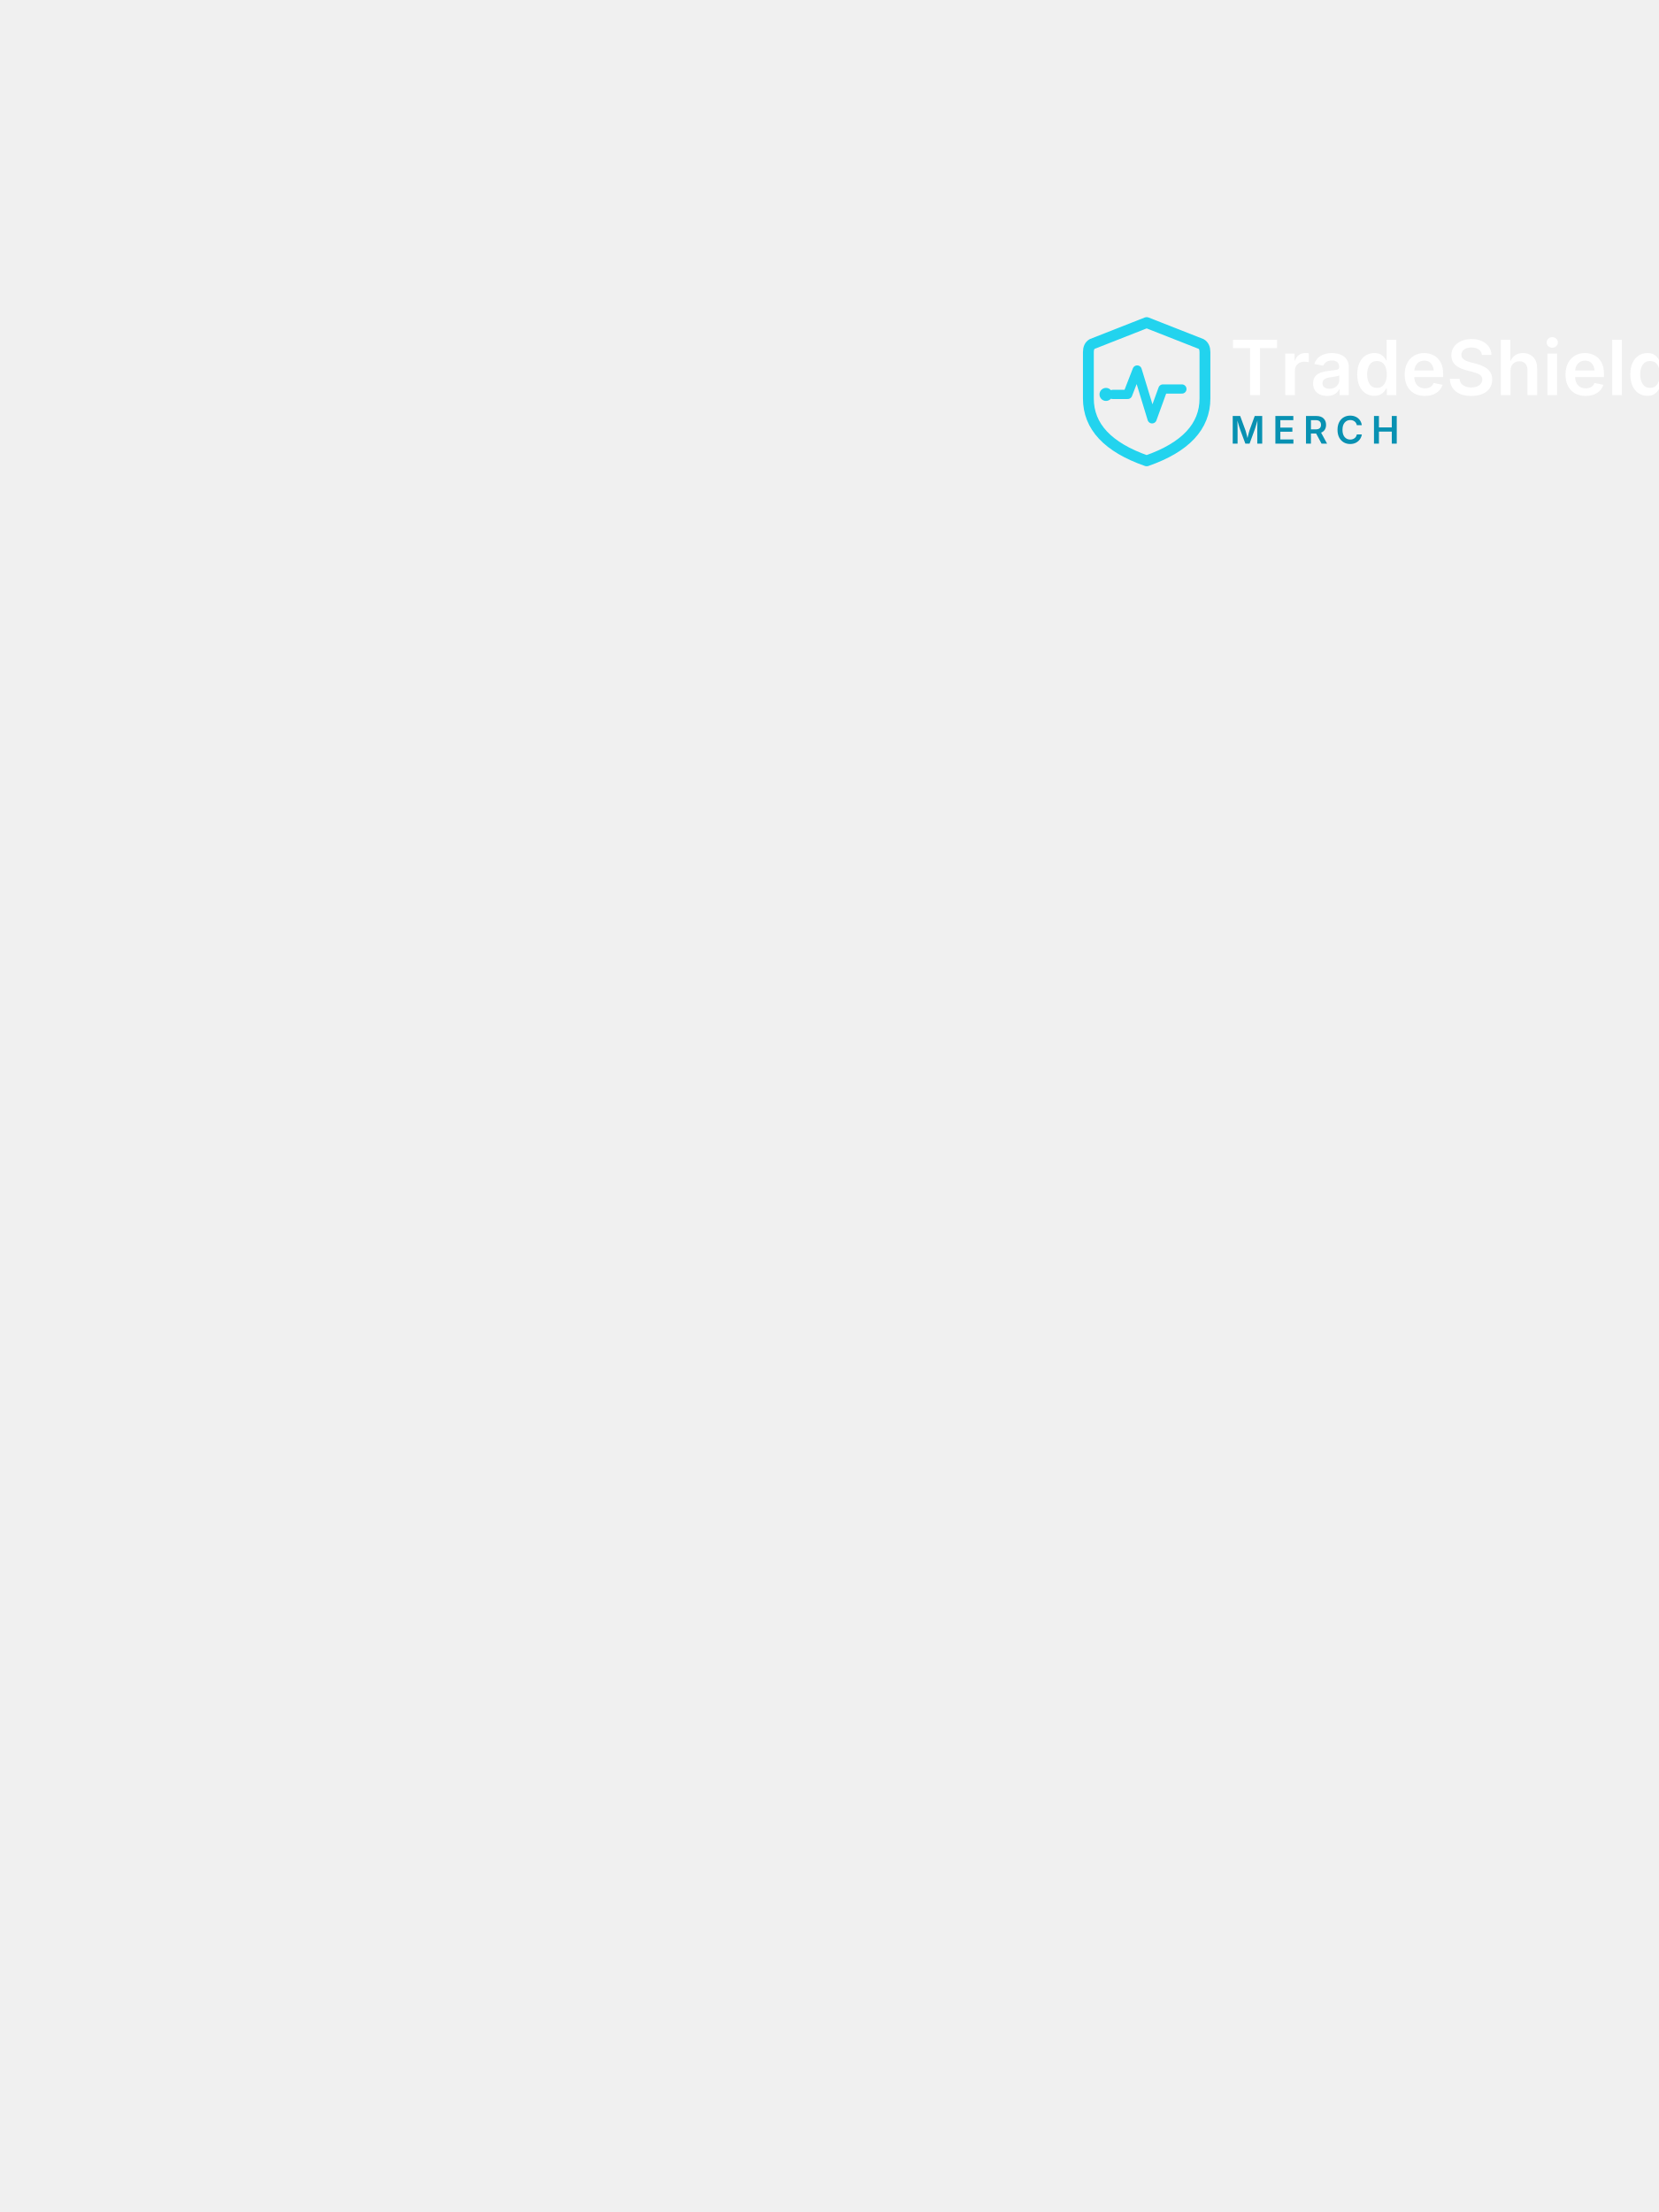
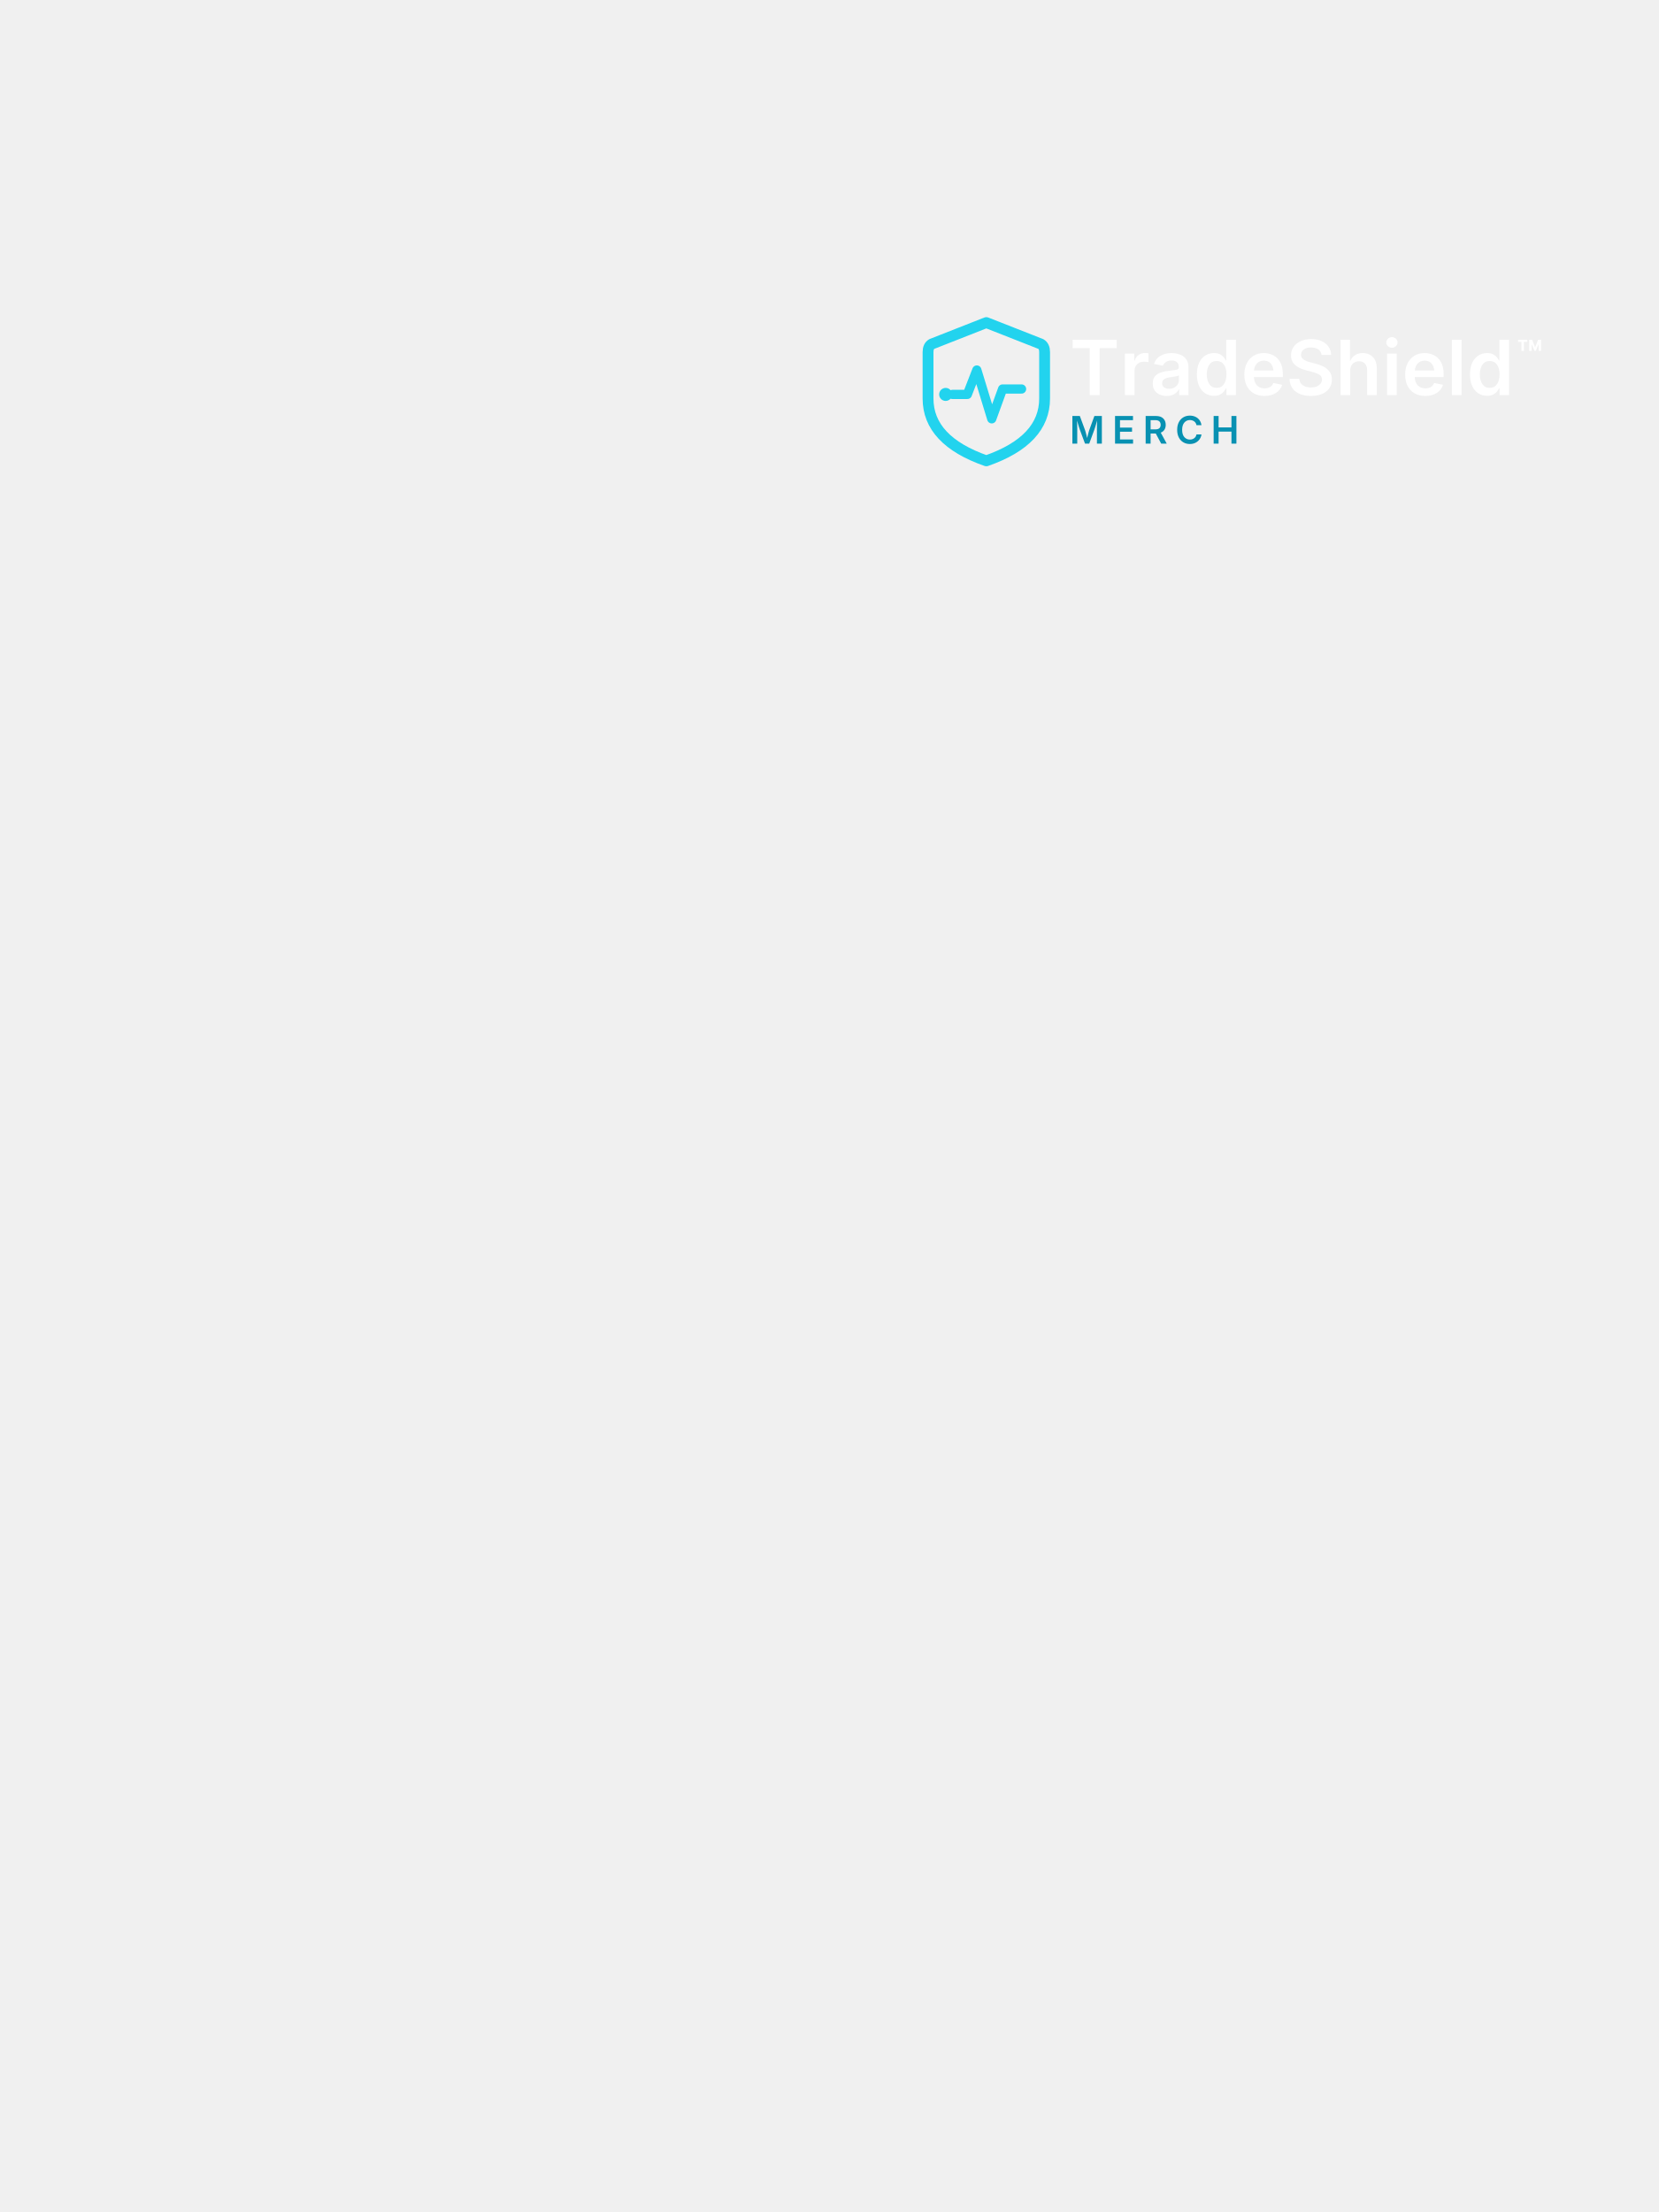
<svg xmlns="http://www.w3.org/2000/svg" width="12in" height="16in" viewBox="0 0 3600 4800">
-   <g transform="translate(2300.00,661.76) scale(5.8824)" fill="none" stroke="#22D3EE" stroke-linecap="round" stroke-linejoin="round">
+   <g transform="translate(1952.06,661.76) scale(5.8824)" fill="none" stroke="#22D3EE" stroke-linecap="round" stroke-linejoin="round">
    <path stroke-width="4" d="M32 6.5 L52.1 14.4 Q53.5 15.2 53.5 17.4 L53.5 34.5 Q53.5 50 32 57.5 Q10.5 50 10.5 34.5 L10.5 17.4 Q10.5 15.2 11.9 14.4 Z" />
    <circle cx="17" cy="33" r="2.4" fill="#22D3EE" stroke="none" />
    <path stroke-width="3.4" d="M19.5 33 H25 L28.5 24 L34 42 L38 31 H45" />
  </g>
-   <path fill="#FFFFFF" d="M2675.626 755.442V737.321H2771.143V755.442H2734.176V857.321H2712.673V755.442Z M2788.941 857.321V767.281H2809.236V782.341H2810.203Q2812.619 774.529 2818.659 770.301Q2824.7 766.072 2832.431 766.072Q2836.458 766.072 2840.082 766.636V785.885Q2838.794 785.562 2835.894 785.2Q2832.995 784.838 2830.176 784.838Q2821.398 784.838 2815.639 790.274Q2809.881 795.71 2809.881 804.328V857.321Z M2879.545 859.173Q2871.008 859.173 2864.163 856.072Q2857.317 852.972 2853.371 846.932Q2849.424 840.891 2849.424 832.032Q2849.424 821.885 2854.377 816.287Q2859.33 810.69 2867.183 808.153Q2875.035 805.616 2883.733 804.73Q2895.492 803.442 2900.726 802.354Q2905.961 801.267 2905.961 796.596V796.193Q2905.961 789.589 2901.934 785.925Q2897.908 782.26 2890.257 782.26Q2882.364 782.26 2877.693 785.723Q2873.022 789.187 2871.411 793.616L2852.002 789.67Q2855.948 777.75 2866.297 771.952Q2876.646 766.153 2890.176 766.153Q2896.538 766.153 2903.022 767.643Q2909.505 769.133 2914.901 772.636Q2920.297 776.14 2923.599 782.14Q2926.901 788.14 2926.901 797.16V857.321H2906.847V844.918H2906.042Q2903.062 850.717 2896.538 854.945Q2890.015 859.173 2879.545 859.173ZM2884.941 843.63Q2894.606 843.63 2900.364 838.072Q2906.122 832.515 2906.122 825.026V814.395Q2904.673 815.522 2900.968 816.368Q2897.263 817.213 2893.116 817.817Q2888.968 818.421 2886.23 818.824Q2879.143 819.791 2874.431 822.69Q2869.72 825.589 2869.72 831.791Q2869.72 837.589 2873.988 840.609Q2878.257 843.63 2884.941 843.63Z M2982.31 858.932Q2971.679 858.932 2963.263 853.495Q2954.847 848.059 2950.015 837.67Q2945.183 827.281 2945.183 812.462Q2945.183 797.482 2950.096 787.133Q2955.008 776.784 2963.424 771.468Q2971.841 766.153 2982.23 766.153Q2990.283 766.153 2995.398 768.851Q3000.512 771.549 3003.492 775.294Q3006.471 779.039 3008.082 782.18H3008.968V737.321H3029.908V857.321H3009.371V843.066H3008.082Q3006.391 846.287 3003.33 849.992Q3000.27 853.697 2995.156 856.314Q2990.042 858.932 2982.31 858.932ZM2988.028 841.697Q2998.257 841.697 3003.814 833.603Q3009.371 825.509 3009.371 812.381Q3009.371 799.254 3003.854 791.321Q2998.337 783.388 2988.028 783.388Q2977.398 783.388 2972.002 791.603Q2966.606 799.817 2966.606 812.381Q2966.606 825.026 2972.042 833.361Q2977.478 841.697 2988.028 841.697Z M3091.841 859.173Q3078.23 859.173 3068.445 853.455Q3058.659 847.737 3053.384 837.348Q3048.109 826.958 3048.109 812.864Q3048.109 799.012 3053.304 788.502Q3058.498 777.992 3068.042 772.072Q3077.585 766.153 3090.471 766.153Q3101.424 766.153 3110.807 770.945Q3120.189 775.737 3125.908 785.764Q3131.626 795.791 3131.626 811.576V818.18H3068.968Q3069.371 830.18 3075.693 836.462Q3082.015 842.744 3092.082 842.744Q3099.008 842.744 3103.961 839.764Q3108.914 836.784 3111.008 831.066L3130.257 835.012Q3127.035 845.885 3116.928 852.529Q3106.82 859.173 3091.841 859.173ZM3069.049 803.925H3111.25Q3110.283 794.26 3105.089 788.421Q3099.894 782.583 3090.552 782.583Q3080.968 782.583 3075.371 788.744Q3069.773 794.905 3069.049 803.925Z M3192.673 859.173Q3171.733 859.173 3159.29 849.509Q3146.847 839.844 3146.122 822.046H3167.304Q3168.028 831.549 3175.196 836.18Q3182.364 840.811 3192.512 840.811Q3203.143 840.811 3209.867 836.019Q3216.592 831.227 3216.592 823.495Q3216.592 816.489 3210.632 812.905Q3204.673 809.321 3194.928 806.824L3181.317 803.281Q3166.257 799.415 3157.841 791.603Q3149.424 783.791 3149.424 771.066Q3149.424 760.435 3155.143 752.502Q3160.861 744.569 3170.767 740.14Q3180.673 735.71 3193.236 735.71Q3206.042 735.71 3215.666 740.14Q3225.29 744.569 3230.767 752.381Q3236.243 760.193 3236.485 770.18H3215.626Q3214.82 762.529 3208.74 758.26Q3202.659 753.992 3192.914 753.992Q3182.767 753.992 3176.968 758.462Q3171.169 762.932 3171.169 769.777Q3171.169 774.851 3174.27 778.032Q3177.371 781.213 3182.082 783.146Q3186.794 785.079 3191.626 786.287L3202.82 789.187Q3211.679 791.361 3219.773 795.428Q3227.867 799.495 3232.981 806.341Q3238.096 813.187 3238.096 823.656Q3238.096 834.207 3232.7 842.22Q3227.304 850.234 3217.156 854.703Q3207.008 859.173 3192.673 859.173Z M3277.8 804.569V857.321H3256.861V737.321H3277.478V783.952Q3285.693 766.153 3304.78 766.153Q3318.713 766.153 3327.169 775.012Q3335.626 783.871 3335.626 800.059V857.321H3314.606V803.281Q3314.606 794.26 3309.934 789.106Q3305.263 783.952 3297.049 783.952Q3288.673 783.952 3283.236 789.348Q3277.8 794.744 3277.8 804.569Z M3357.854 857.321V767.281H3378.794V857.321ZM3368.324 754.556Q3363.33 754.556 3359.747 751.213Q3356.163 747.871 3356.163 743.039Q3356.163 738.287 3359.747 734.945Q3363.33 731.603 3368.324 731.603Q3373.398 731.603 3376.981 734.945Q3380.565 738.287 3380.565 743.039Q3380.565 747.871 3376.981 751.213Q3373.398 754.556 3368.324 754.556Z M3440.807 859.173Q3427.196 859.173 3417.411 853.455Q3407.626 847.737 3402.351 837.348Q3397.075 826.958 3397.075 812.864Q3397.075 799.012 3402.27 788.502Q3407.465 777.992 3417.008 772.072Q3426.552 766.153 3439.438 766.153Q3450.391 766.153 3459.773 770.945Q3469.156 775.737 3474.874 785.764Q3480.592 795.791 3480.592 811.576V818.18H3417.934Q3418.337 830.18 3424.659 836.462Q3430.981 842.744 3441.049 842.744Q3447.975 842.744 3452.928 839.764Q3457.881 836.784 3459.975 831.066L3479.223 835.012Q3476.002 845.885 3465.894 852.529Q3455.787 859.173 3440.807 859.173ZM3418.015 803.925H3460.216Q3459.25 794.26 3454.055 788.421Q3448.861 782.583 3439.518 782.583Q3429.934 782.583 3424.337 788.744Q3418.74 794.905 3418.015 803.925Z M3519.492 737.321V857.321H3498.552V737.321Z M3574.901 858.932Q3564.27 858.932 3555.854 853.495Q3547.438 848.059 3542.606 837.67Q3537.773 827.281 3537.773 812.462Q3537.773 797.482 3542.686 787.133Q3547.599 776.784 3556.015 771.468Q3564.431 766.153 3574.82 766.153Q3582.874 766.153 3587.988 768.851Q3593.102 771.549 3596.082 775.294Q3599.062 779.039 3600.673 782.18H3601.559V737.321H3622.498V857.321H3601.961V843.066H3600.673Q3598.981 846.287 3595.921 849.992Q3592.861 853.697 3587.747 856.314Q3582.632 858.932 3574.901 858.932ZM3580.619 841.697Q3590.847 841.697 3596.404 833.603Q3601.961 825.509 3601.961 812.381Q3601.961 799.254 3596.445 791.321Q3590.928 783.388 3580.619 783.388Q3569.988 783.388 3564.592 791.603Q3559.196 799.817 3559.196 812.381Q3559.196 825.026 3564.632 833.361Q3570.069 841.697 3580.619 841.697Z" />
-   <path fill="#FFFFFF" d="M3677.704 761.321 3671.614 746.679V761.321H3666.286V737.321H3672.689L3679.137 753.798L3685.629 737.321H3692.077V761.321H3686.704V746.724L3680.659 761.321ZM3649.405 761.321V741.843H3642.152V737.321H3662.077V741.843H3654.823V761.321Z" />
-   <path fill="#0891B2" d="M2674.981 962.679V902.679H2691.169L2702.565 933.646Q2703.169 935.417 2703.955 938.256Q2704.74 941.095 2705.545 944.337Q2706.351 947.579 2707.035 950.558Q2707.72 947.619 2708.525 944.377Q2709.33 941.136 2710.116 938.297Q2710.901 935.458 2711.465 933.646L2722.74 902.679H2738.968V962.679H2728.257V932.397Q2728.257 930.142 2728.317 926.82Q2728.377 923.498 2728.478 919.753Q2728.579 916.008 2728.619 912.424Q2727.612 916.29 2726.485 920.115Q2725.357 923.941 2724.351 927.162Q2723.344 930.384 2722.619 932.397L2711.545 962.679H2702.404L2691.169 932.397Q2690.445 930.464 2689.458 927.323Q2688.471 924.183 2687.364 920.397Q2686.257 916.612 2685.129 912.746Q2685.21 916.129 2685.31 919.813Q2685.411 923.498 2685.471 926.8Q2685.532 930.102 2685.532 932.397V962.679Z M2767.543 962.679V902.679H2806.522V911.74H2778.294V927.928H2804.428V936.867H2778.294V953.619H2806.683V962.679Z M2833.969 962.679V902.679H2856.399Q2866.748 902.679 2872.144 907.995Q2877.54 913.31 2877.54 921.887Q2877.54 927.968 2874.802 932.357Q2872.063 936.746 2866.748 938.84L2879.755 962.679H2867.714L2855.916 940.652H2844.721V962.679ZM2844.721 931.753H2854.828Q2860.909 931.753 2863.728 929.196Q2866.547 926.639 2866.547 921.887Q2866.547 917.055 2863.728 914.377Q2860.909 911.699 2854.748 911.699H2844.721Z M2929.832 963.485Q2921.94 963.485 2915.738 959.82Q2909.537 956.156 2905.953 949.27Q2902.369 942.384 2902.369 932.719Q2902.369 923.015 2905.973 916.109Q2909.577 909.203 2915.779 905.538Q2921.98 901.874 2929.832 901.874Q2936.396 901.874 2941.772 904.33Q2947.148 906.787 2950.651 911.438Q2954.155 916.089 2955.121 922.652H2944.289Q2943.282 917.337 2939.336 914.417Q2935.389 911.498 2929.994 911.498Q2922.624 911.498 2917.893 916.995Q2913.161 922.491 2913.161 932.719Q2913.161 943.068 2917.913 948.464Q2922.665 953.86 2929.953 953.86Q2935.349 953.86 2939.316 950.941Q2943.282 948.021 2944.289 942.706H2955.161Q2954.316 948.464 2951.014 953.176Q2947.712 957.887 2942.316 960.686Q2936.92 963.485 2929.832 963.485Z M2981.521 962.679V902.679H2992.273V927.485H3020.179V902.679H3030.93V962.679H3020.179V936.545H2992.273V962.679Z" />
+   <path fill="#FFFFFF" d="M2327.69 755.442V737.321H2423.207V755.442H2386.241V857.321H2364.737V755.442Z M2441.006 857.321V767.281H2461.301V782.341H2462.268Q2464.684 774.529 2470.724 770.301Q2476.764 766.072 2484.496 766.072Q2488.523 766.072 2492.147 766.636V785.885Q2490.858 785.562 2487.959 785.2Q2485.06 784.838 2482.241 784.838Q2473.462 784.838 2467.704 790.274Q2461.945 795.71 2461.945 804.328V857.321Z M2531.61 859.173Q2523.073 859.173 2516.227 856.072Q2509.382 852.972 2505.435 846.932Q2501.489 840.891 2501.489 832.032Q2501.489 821.885 2506.442 816.287Q2511.395 810.69 2519.247 808.153Q2527.1 805.616 2535.798 804.73Q2547.556 803.442 2552.791 802.354Q2558.026 801.267 2558.026 796.596V796.193Q2558.026 789.589 2553.999 785.925Q2549.972 782.26 2542.321 782.26Q2534.429 782.26 2529.758 785.723Q2525.086 789.187 2523.476 793.616L2504.066 789.67Q2508.013 777.75 2518.362 771.952Q2528.711 766.153 2542.241 766.153Q2548.603 766.153 2555.086 767.643Q2561.57 769.133 2566.966 772.636Q2572.362 776.14 2575.664 782.14Q2578.966 788.14 2578.966 797.16V857.321H2558.912V844.918H2558.107Q2555.127 850.717 2548.603 854.945Q2542.08 859.173 2531.61 859.173ZM2537.006 843.63Q2546.67 843.63 2552.429 838.072Q2558.187 832.515 2558.187 825.026V814.395Q2556.737 815.522 2553.033 816.368Q2549.328 817.213 2545.18 817.817Q2541.033 818.421 2538.294 818.824Q2531.207 819.791 2526.496 822.69Q2521.784 825.589 2521.784 831.791Q2521.784 837.589 2526.053 840.609Q2530.321 843.63 2537.006 843.63Z M2634.375 858.932Q2623.744 858.932 2615.328 853.495Q2606.912 848.059 2602.08 837.67Q2597.247 827.281 2597.247 812.462Q2597.247 797.482 2602.16 787.133Q2607.073 776.784 2615.489 771.468Q2623.905 766.153 2634.294 766.153Q2642.348 766.153 2647.462 768.851Q2652.576 771.549 2655.556 775.294Q2658.536 779.039 2660.147 782.18H2661.033V737.321H2681.972V857.321H2661.435V843.066H2660.147Q2658.456 846.287 2655.395 849.992Q2652.335 853.697 2647.221 856.314Q2642.107 858.932 2634.375 858.932ZM2640.093 841.697Q2650.321 841.697 2655.878 833.603Q2661.435 825.509 2661.435 812.381Q2661.435 799.254 2655.919 791.321Q2650.402 783.388 2640.093 783.388Q2629.462 783.388 2624.066 791.603Q2618.67 799.817 2618.67 812.381Q2618.67 825.026 2624.107 833.361Q2629.543 841.697 2640.093 841.697Z M2743.905 859.173Q2730.294 859.173 2720.509 853.455Q2710.724 847.737 2705.449 837.348Q2700.174 826.958 2700.174 812.864Q2700.174 799.012 2705.368 788.502Q2710.563 777.992 2720.107 772.072Q2729.65 766.153 2742.536 766.153Q2753.489 766.153 2762.872 770.945Q2772.254 775.737 2777.972 785.764Q2783.69 795.791 2783.69 811.576V818.18H2721.033Q2721.435 830.18 2727.758 836.462Q2734.08 842.744 2744.147 842.744Q2751.073 842.744 2756.026 839.764Q2760.979 836.784 2763.073 831.066L2782.321 835.012Q2779.1 845.885 2768.992 852.529Q2758.885 859.173 2743.905 859.173ZM2721.113 803.925H2763.315Q2762.348 794.26 2757.153 788.421Q2751.959 782.583 2742.617 782.583Q2733.033 782.583 2727.435 788.744Q2721.838 794.905 2721.113 803.925Z M2844.737 859.173Q2823.798 859.173 2811.355 849.509Q2798.912 839.844 2798.187 822.046H2819.368Q2820.093 831.549 2827.261 836.18Q2834.429 840.811 2844.576 840.811Q2855.207 840.811 2861.932 836.019Q2868.657 831.227 2868.657 823.495Q2868.657 816.489 2862.697 812.905Q2856.737 809.321 2846.992 806.824L2833.382 803.281Q2818.321 799.415 2809.905 791.603Q2801.489 783.791 2801.489 771.066Q2801.489 760.435 2807.207 752.502Q2812.925 744.569 2822.831 740.14Q2832.737 735.71 2845.301 735.71Q2858.107 735.71 2867.731 740.14Q2877.355 744.569 2882.831 752.381Q2888.308 760.193 2888.549 770.18H2867.69Q2866.885 762.529 2860.804 758.26Q2854.724 753.992 2844.979 753.992Q2834.831 753.992 2829.033 758.462Q2823.234 762.932 2823.234 769.777Q2823.234 774.851 2826.335 778.032Q2829.435 781.213 2834.147 783.146Q2838.858 785.079 2843.69 786.287L2854.885 789.187Q2863.744 791.361 2871.838 795.428Q2879.932 799.495 2885.046 806.341Q2890.16 813.187 2890.16 823.656Q2890.16 834.207 2884.764 842.22Q2879.368 850.234 2869.221 854.703Q2859.073 859.173 2844.737 859.173Z M2929.865 804.569V857.321H2908.925V737.321H2929.543V783.952Q2937.758 766.153 2956.845 766.153Q2970.778 766.153 2979.234 775.012Q2987.69 783.871 2987.69 800.059V857.321H2966.67V803.281Q2966.67 794.26 2961.999 789.106Q2957.328 783.952 2949.113 783.952Q2940.737 783.952 2935.301 789.348Q2929.865 794.744 2929.865 804.569Z M3009.919 857.321V767.281H3030.858V857.321ZM3020.388 754.556Q3015.395 754.556 3011.811 751.213Q3008.227 747.871 3008.227 743.039Q3008.227 738.287 3011.811 734.945Q3015.395 731.603 3020.388 731.603Q3025.462 731.603 3029.046 734.945Q3032.63 738.287 3032.63 743.039Q3032.63 747.871 3029.046 751.213Q3025.462 754.556 3020.388 754.556Z M3092.872 859.173Q3079.261 859.173 3069.476 853.455Q3059.69 847.737 3054.415 837.348Q3049.14 826.958 3049.14 812.864Q3049.14 799.012 3054.335 788.502Q3059.529 777.992 3069.073 772.072Q3078.617 766.153 3091.502 766.153Q3102.456 766.153 3111.838 770.945Q3121.221 775.737 3126.939 785.764Q3132.657 795.791 3132.657 811.576V818.18H3069.999Q3070.402 830.18 3076.724 836.462Q3083.046 842.744 3093.113 842.744Q3100.039 842.744 3104.992 839.764Q3109.945 836.784 3112.039 831.066L3131.288 835.012Q3128.066 845.885 3117.959 852.529Q3107.851 859.173 3092.872 859.173ZM3070.08 803.925H3112.281Q3111.315 794.26 3106.12 788.421Q3100.925 782.583 3091.583 782.583Q3081.999 782.583 3076.402 788.744Q3070.804 794.905 3070.08 803.925Z M3171.556 737.321V857.321H3150.617V737.321Z M3226.966 858.932Q3216.335 858.932 3207.919 853.495Q3199.502 848.059 3194.67 837.67Q3189.838 827.281 3189.838 812.462Q3189.838 797.482 3194.751 787.133Q3199.664 776.784 3208.08 771.468Q3216.496 766.153 3226.885 766.153Q3234.939 766.153 3240.053 768.851Q3245.167 771.549 3248.147 775.294Q3251.127 779.039 3252.737 782.18H3253.623V737.321H3274.563V857.321H3254.026V843.066H3252.737Q3251.046 846.287 3247.986 849.992Q3244.925 853.697 3239.811 856.314Q3234.697 858.932 3226.966 858.932ZM3232.684 841.697Q3242.912 841.697 3248.469 833.603Q3254.026 825.509 3254.026 812.381Q3254.026 799.254 3248.509 791.321Q3242.992 783.388 3232.684 783.388Q3222.053 783.388 3216.657 791.603Q3211.261 799.817 3211.261 812.381Q3211.261 825.026 3216.697 833.361Q3222.133 841.697 3232.684 841.697Z" />
+   <path fill="#FFFFFF" d="M3329.769 761.321 3323.679 746.679V761.321H3318.351V737.321H3324.754L3331.201 753.798L3337.694 737.321H3344.142V761.321H3338.769V746.724L3332.724 761.321ZM3301.47 761.321V741.843H3294.216V737.321H3314.142V741.843H3306.888V761.321Z" />
+   <path fill="#0891B2" d="M2327.046 962.679V902.679H2343.234L2354.63 933.646Q2355.234 935.417 2356.019 938.256Q2356.804 941.095 2357.61 944.337Q2358.415 947.579 2359.1 950.558Q2359.784 947.619 2360.59 944.377Q2361.395 941.136 2362.18 938.297Q2362.966 935.458 2363.529 933.646L2374.804 902.679H2391.033V962.679H2380.321V932.397Q2380.321 930.142 2380.382 926.82Q2380.442 923.498 2380.543 919.753Q2380.643 916.008 2380.684 912.424Q2379.677 916.29 2378.549 920.115Q2377.422 923.941 2376.415 927.162Q2375.409 930.384 2374.684 932.397L2363.61 962.679H2354.469L2343.234 932.397Q2342.509 930.464 2341.523 927.323Q2340.536 924.183 2339.429 920.397Q2338.321 916.612 2337.194 912.746Q2337.274 916.129 2337.375 919.813Q2337.476 923.498 2337.536 926.8Q2337.596 930.102 2337.596 932.397V962.679Z M2419.607 962.679V902.679H2458.587V911.74H2430.359V927.928H2456.493V936.867H2430.359V953.619H2458.748V962.679Z M2486.034 962.679V902.679H2508.464Q2518.813 902.679 2524.209 907.995Q2529.604 913.31 2529.604 921.887Q2529.604 927.968 2526.866 932.357Q2524.128 936.746 2518.813 938.84L2531.819 962.679H2519.779L2507.98 940.652H2496.786V962.679ZM2496.786 931.753H2506.893Q2512.974 931.753 2515.792 929.196Q2518.611 926.639 2518.611 921.887Q2518.611 917.055 2515.792 914.377Q2512.974 911.699 2506.813 911.699H2496.786Z M2581.897 963.485Q2574.004 963.485 2567.803 959.82Q2561.602 956.156 2558.018 949.27Q2554.434 942.384 2554.434 932.719Q2554.434 923.015 2558.038 916.109Q2561.642 909.203 2567.843 905.538Q2574.045 901.874 2581.897 901.874Q2588.461 901.874 2593.837 904.33Q2599.213 906.787 2602.716 911.438Q2606.219 916.089 2607.186 922.652H2596.353Q2595.347 917.337 2591.4 914.417Q2587.454 911.498 2582.058 911.498Q2574.689 911.498 2569.958 916.995Q2565.226 922.491 2565.226 932.719Q2565.226 943.068 2569.978 948.464Q2574.729 953.86 2582.018 953.86Q2587.414 953.86 2591.38 950.941Q2595.347 948.021 2596.353 942.706H2607.226Q2606.38 948.464 2603.078 953.176Q2599.776 957.887 2594.38 960.686Q2588.984 963.485 2581.897 963.485Z M2633.586 962.679V902.679H2644.337V927.485H2672.243V902.679H2682.995V962.679H2672.243V936.545H2644.337V962.679Z" />
</svg>
